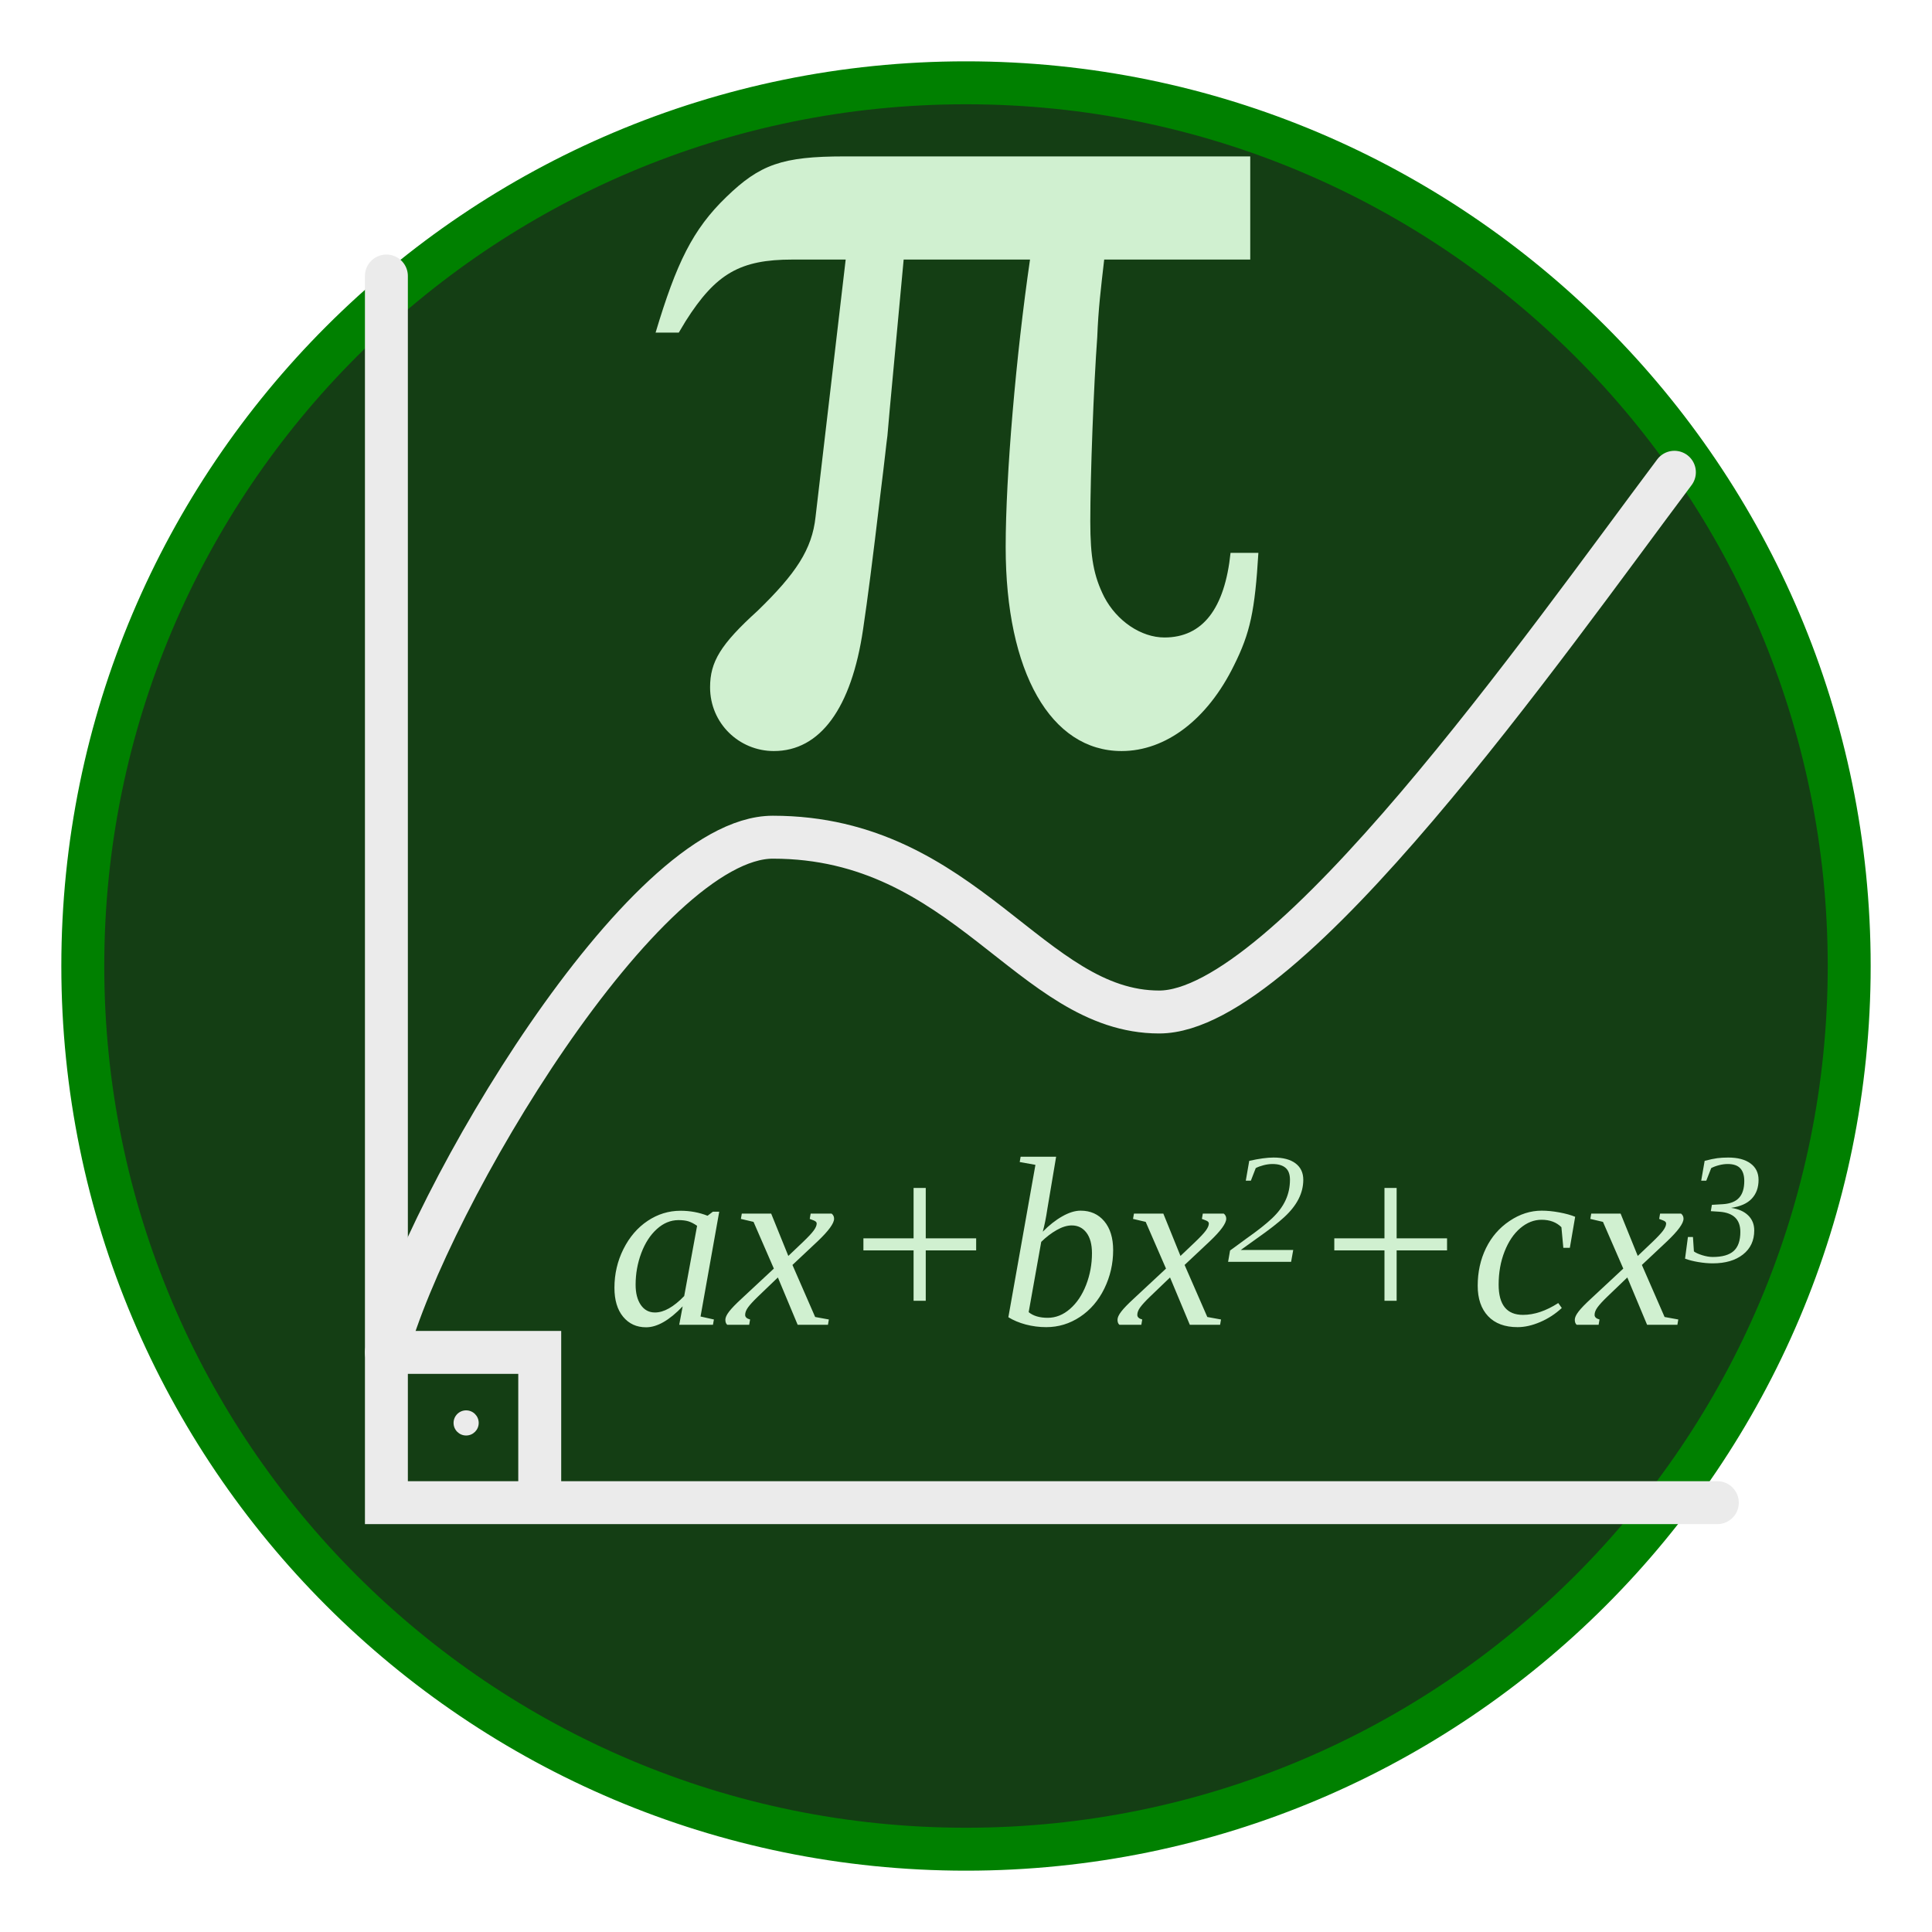
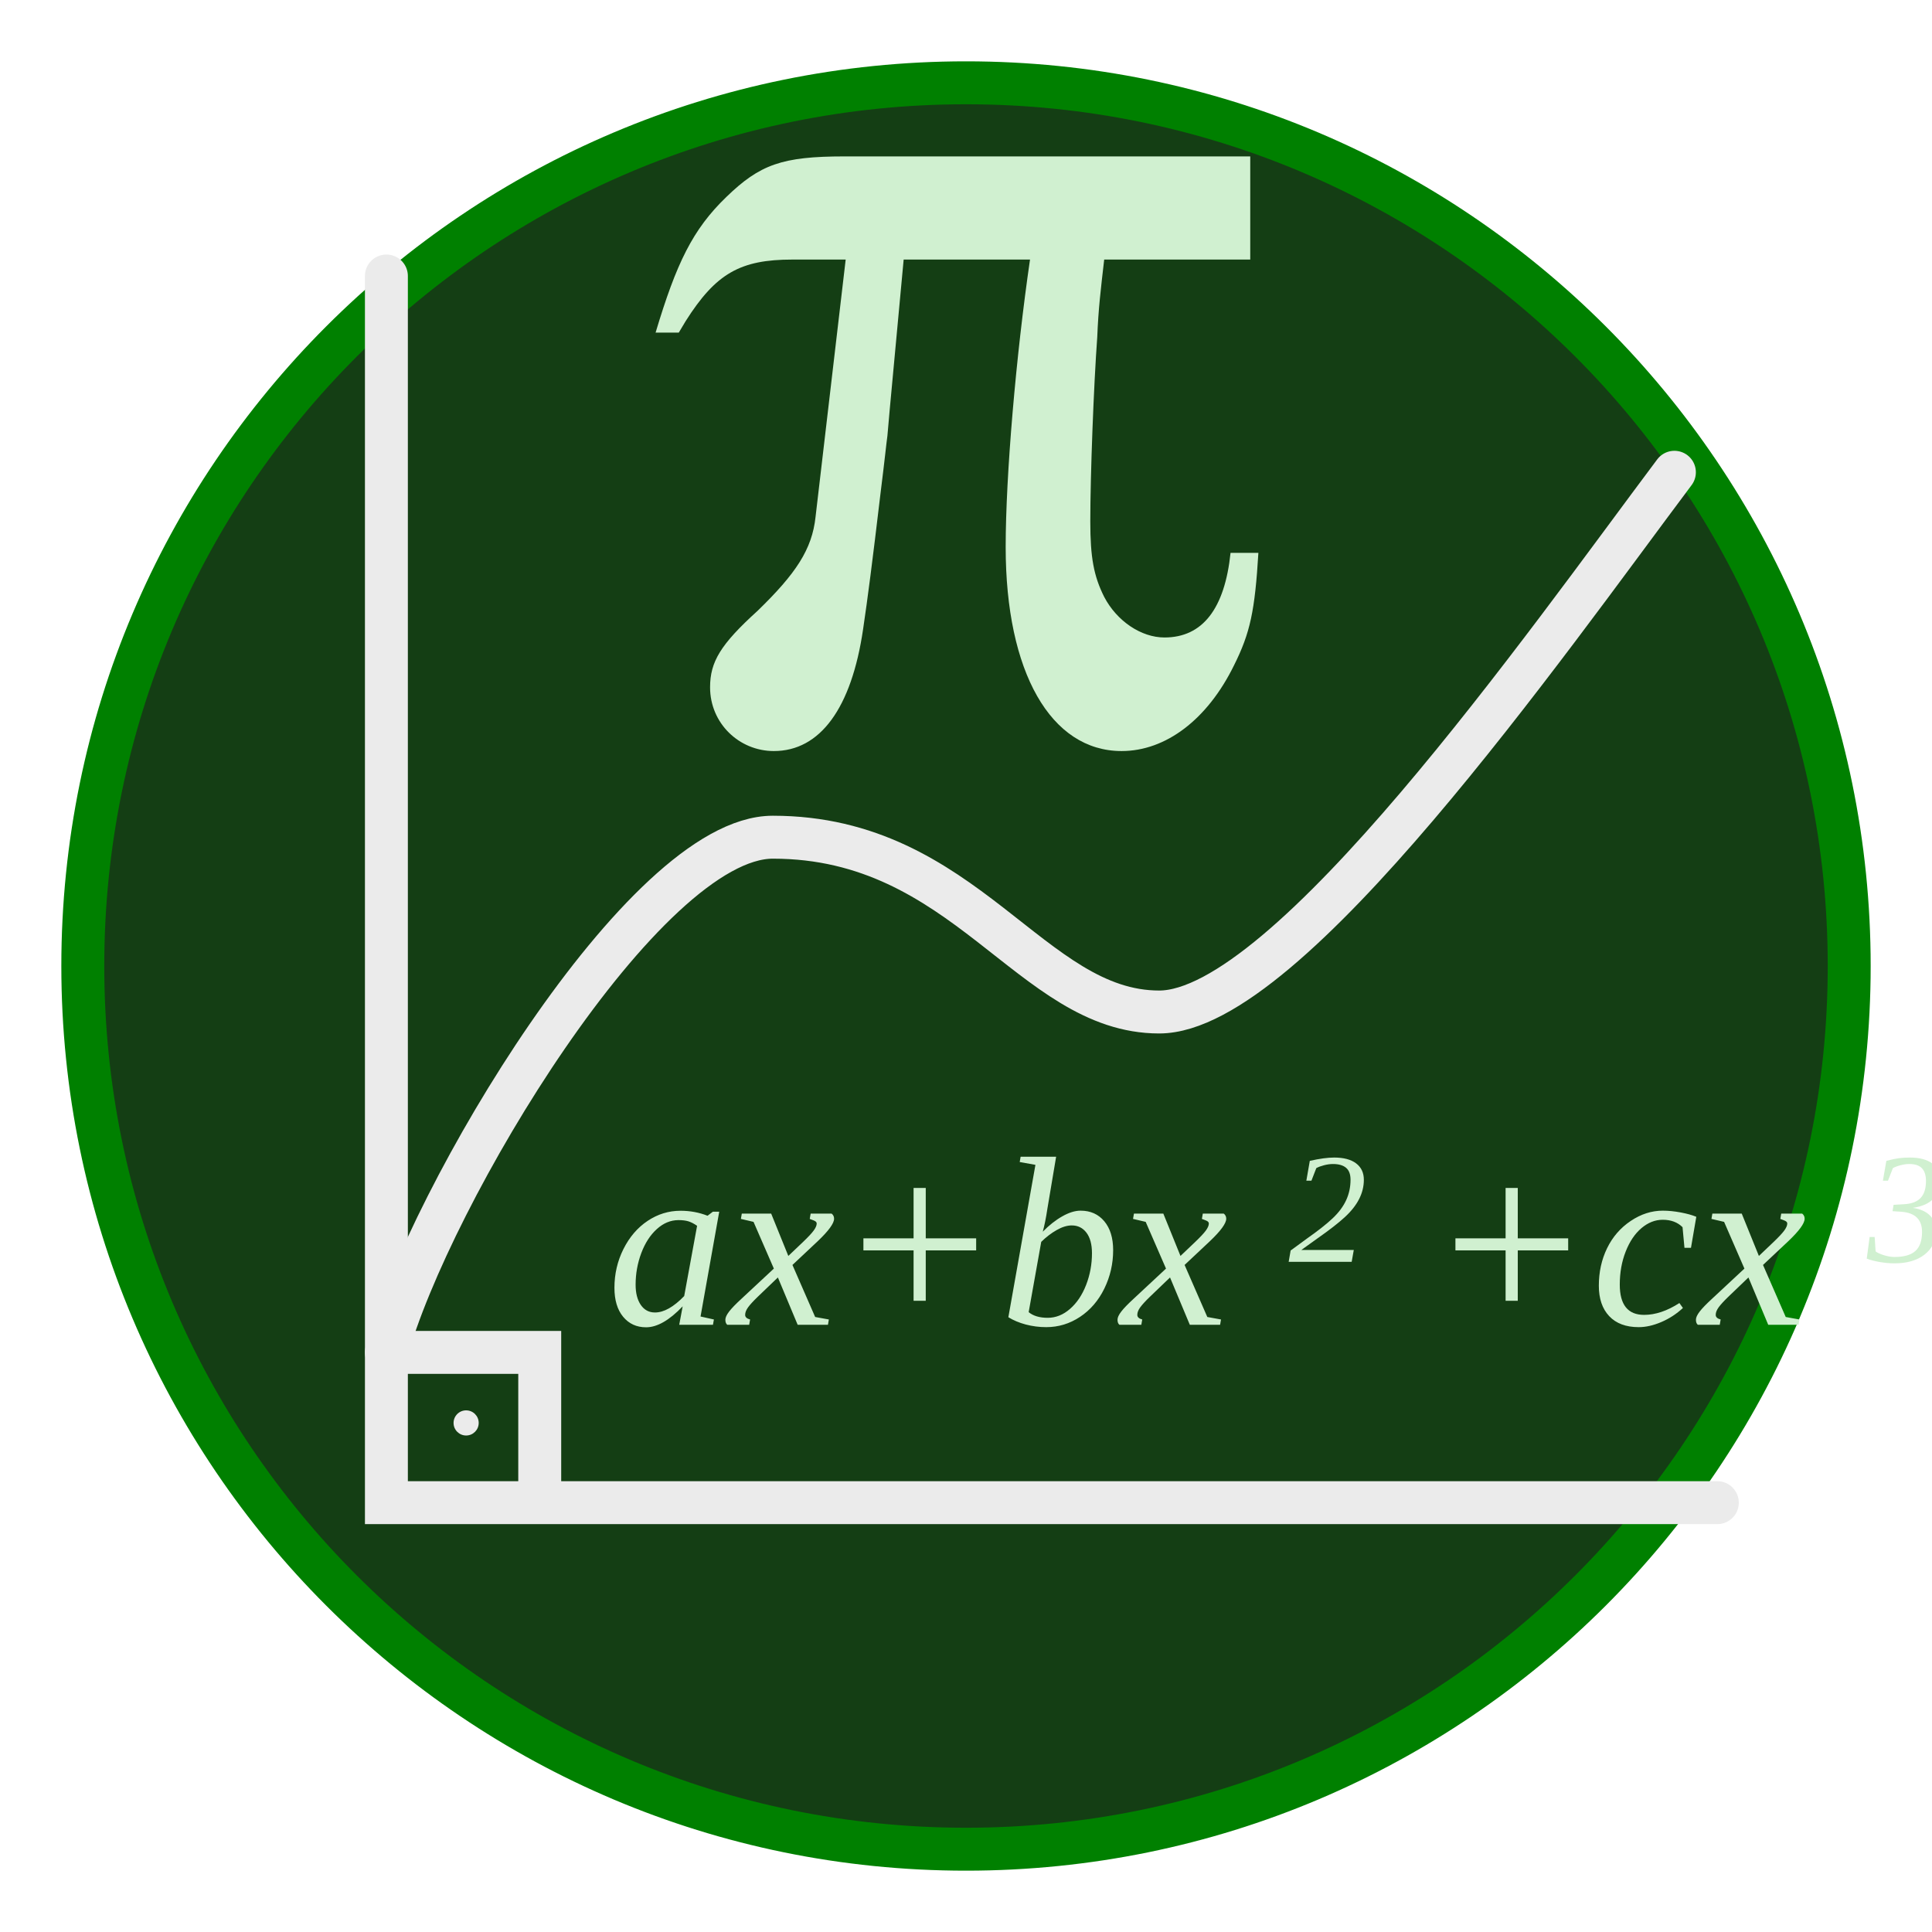
<svg xmlns="http://www.w3.org/2000/svg" width="630" height="630" viewBox="0 0 630 630">
  <style>
- .fillSymbol {
-   fill: hsl(120, 52%, 88%);
- }
- .strokePanel {
-   stroke: green;
- }
- .fillPanel {
-   fill: hsl(120, 52%, 16%);
- }
- .strokeTrace {
-   fill: none;
-   stroke: hsl(0, 0%, 92%);
- }
- .fillTrace {
-   fill: hsl(0, 0%, 92%);
- }
-   </style>
-   <circle style="fill:none;stroke:none;stroke-opacity:1" cx="315" cy="315" r="315" />
-   <circle class="strokePanel fillPanel" style="stroke-width:14px" cx="315" cy="315" r="288" />
-   <text class="fillSymbol" style="font-size:378px;font-family:Symbol" x="210" y="240">p</text>
-   <text class="fillSymbol" style="font-size:79px;font-family:'Times New Roman';font-style:italic" x="198" y="432">ax+bx<tspan style="font-size:65%;baseline-shift:super">2</tspan>+cx<tspan style="font-size:65%;baseline-shift:super">3</tspan>
+         .fillSymbol {
+             fill: hsl(120, 52%, 88%);
+         }
+         .strokePanel {
+             stroke: green;
+         }
+         .fillPanel {
+             fill: hsl(120, 52%, 16%);
+         }
+         .strokeTrace {
+             fill: none;
+             stroke: hsl(0, 0%, 92%);
+         }
+         .fillTrace {
+             fill: hsl(0, 0%, 92%);
+         }
+     </style>
+   <circle style="fill: none; stroke: none; stroke-opacity: 1" cx="315" cy="315" r="315" />
+   <circle class="strokePanel fillPanel" style="stroke-width: 14px" cx="315" cy="315" r="288" />
+   <text class="fillSymbol" style="font-size: 378px; font-family: Symbol" x="210" y="240">p</text>
+   <text class="fillSymbol" style="font-size: 79px; font-family: 'Times New Roman'; font-style: italic" x="198" y="432">
+         ax+bx
+         <tspan style="font-size: 65%; baseline-shift: super">2</tspan>
+         +cx
+         <tspan style="font-size: 65%; baseline-shift: super">3</tspan>
  </text>
-   <path class="strokeTrace" style="stroke-width:14px;stroke-linecap:round" d="M 126,90 V 490 H 560" />
-   <path class="strokeTrace" style="stroke-width:14px" d="M 126,441 H 176 V 490" />
-   <circle class="fillTrace" style="stroke:none" cx="152" cy="464" r="4.1" />
-   <path class="strokeTrace" style="stroke-width:14px;stroke-linecap:round" d="M 126,441 C 140,390 210,273 252,273 315,273 336,330 378,330 420,330 504,210 546,154" />
+   <path class="strokeTrace" style="stroke-width: 14px; stroke-linecap: round" d="M 126,90 V 490 H 560" />
+   <path class="strokeTrace" style="stroke-width: 14px" d="M 126,441 H 176 V 490" />
+   <circle class="fillTrace" style="stroke: none" cx="152" cy="464" r="4.1" />
+   <path class="strokeTrace" style="stroke-width: 14px; stroke-linecap: round" d="M 126,441 C 140,390 210,273 252,273 315,273 336,330 378,330 420,330 504,210 546,154" />
</svg>
